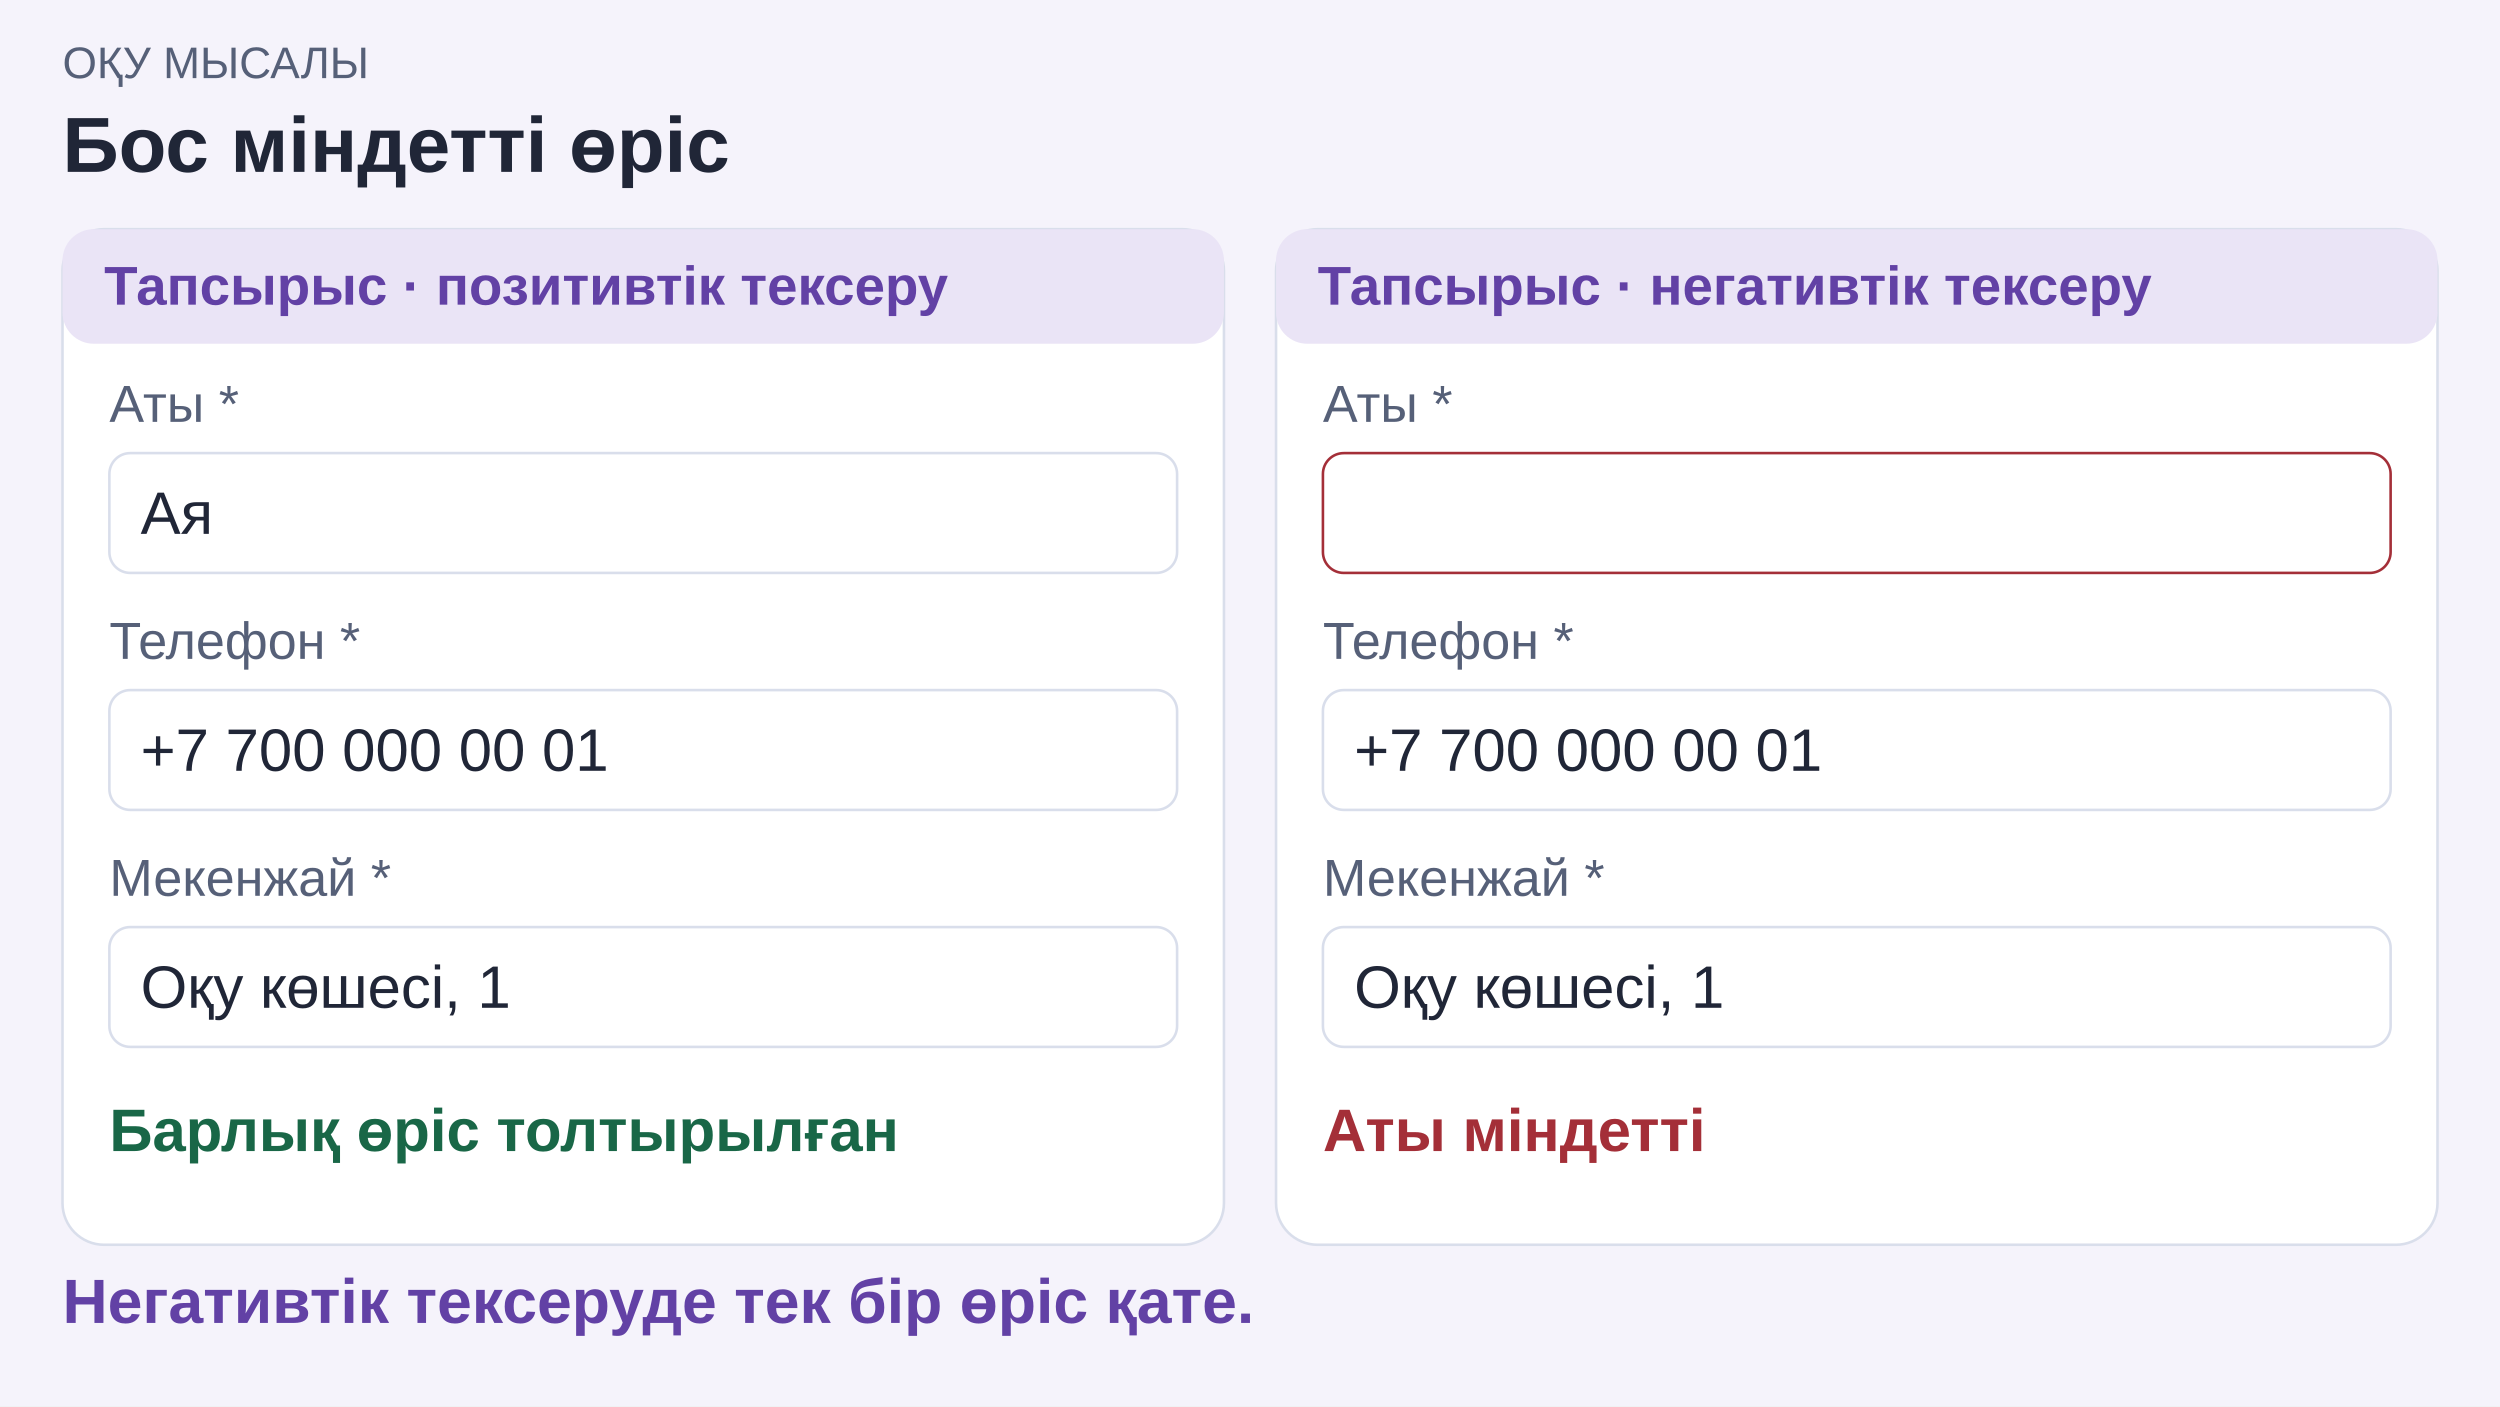
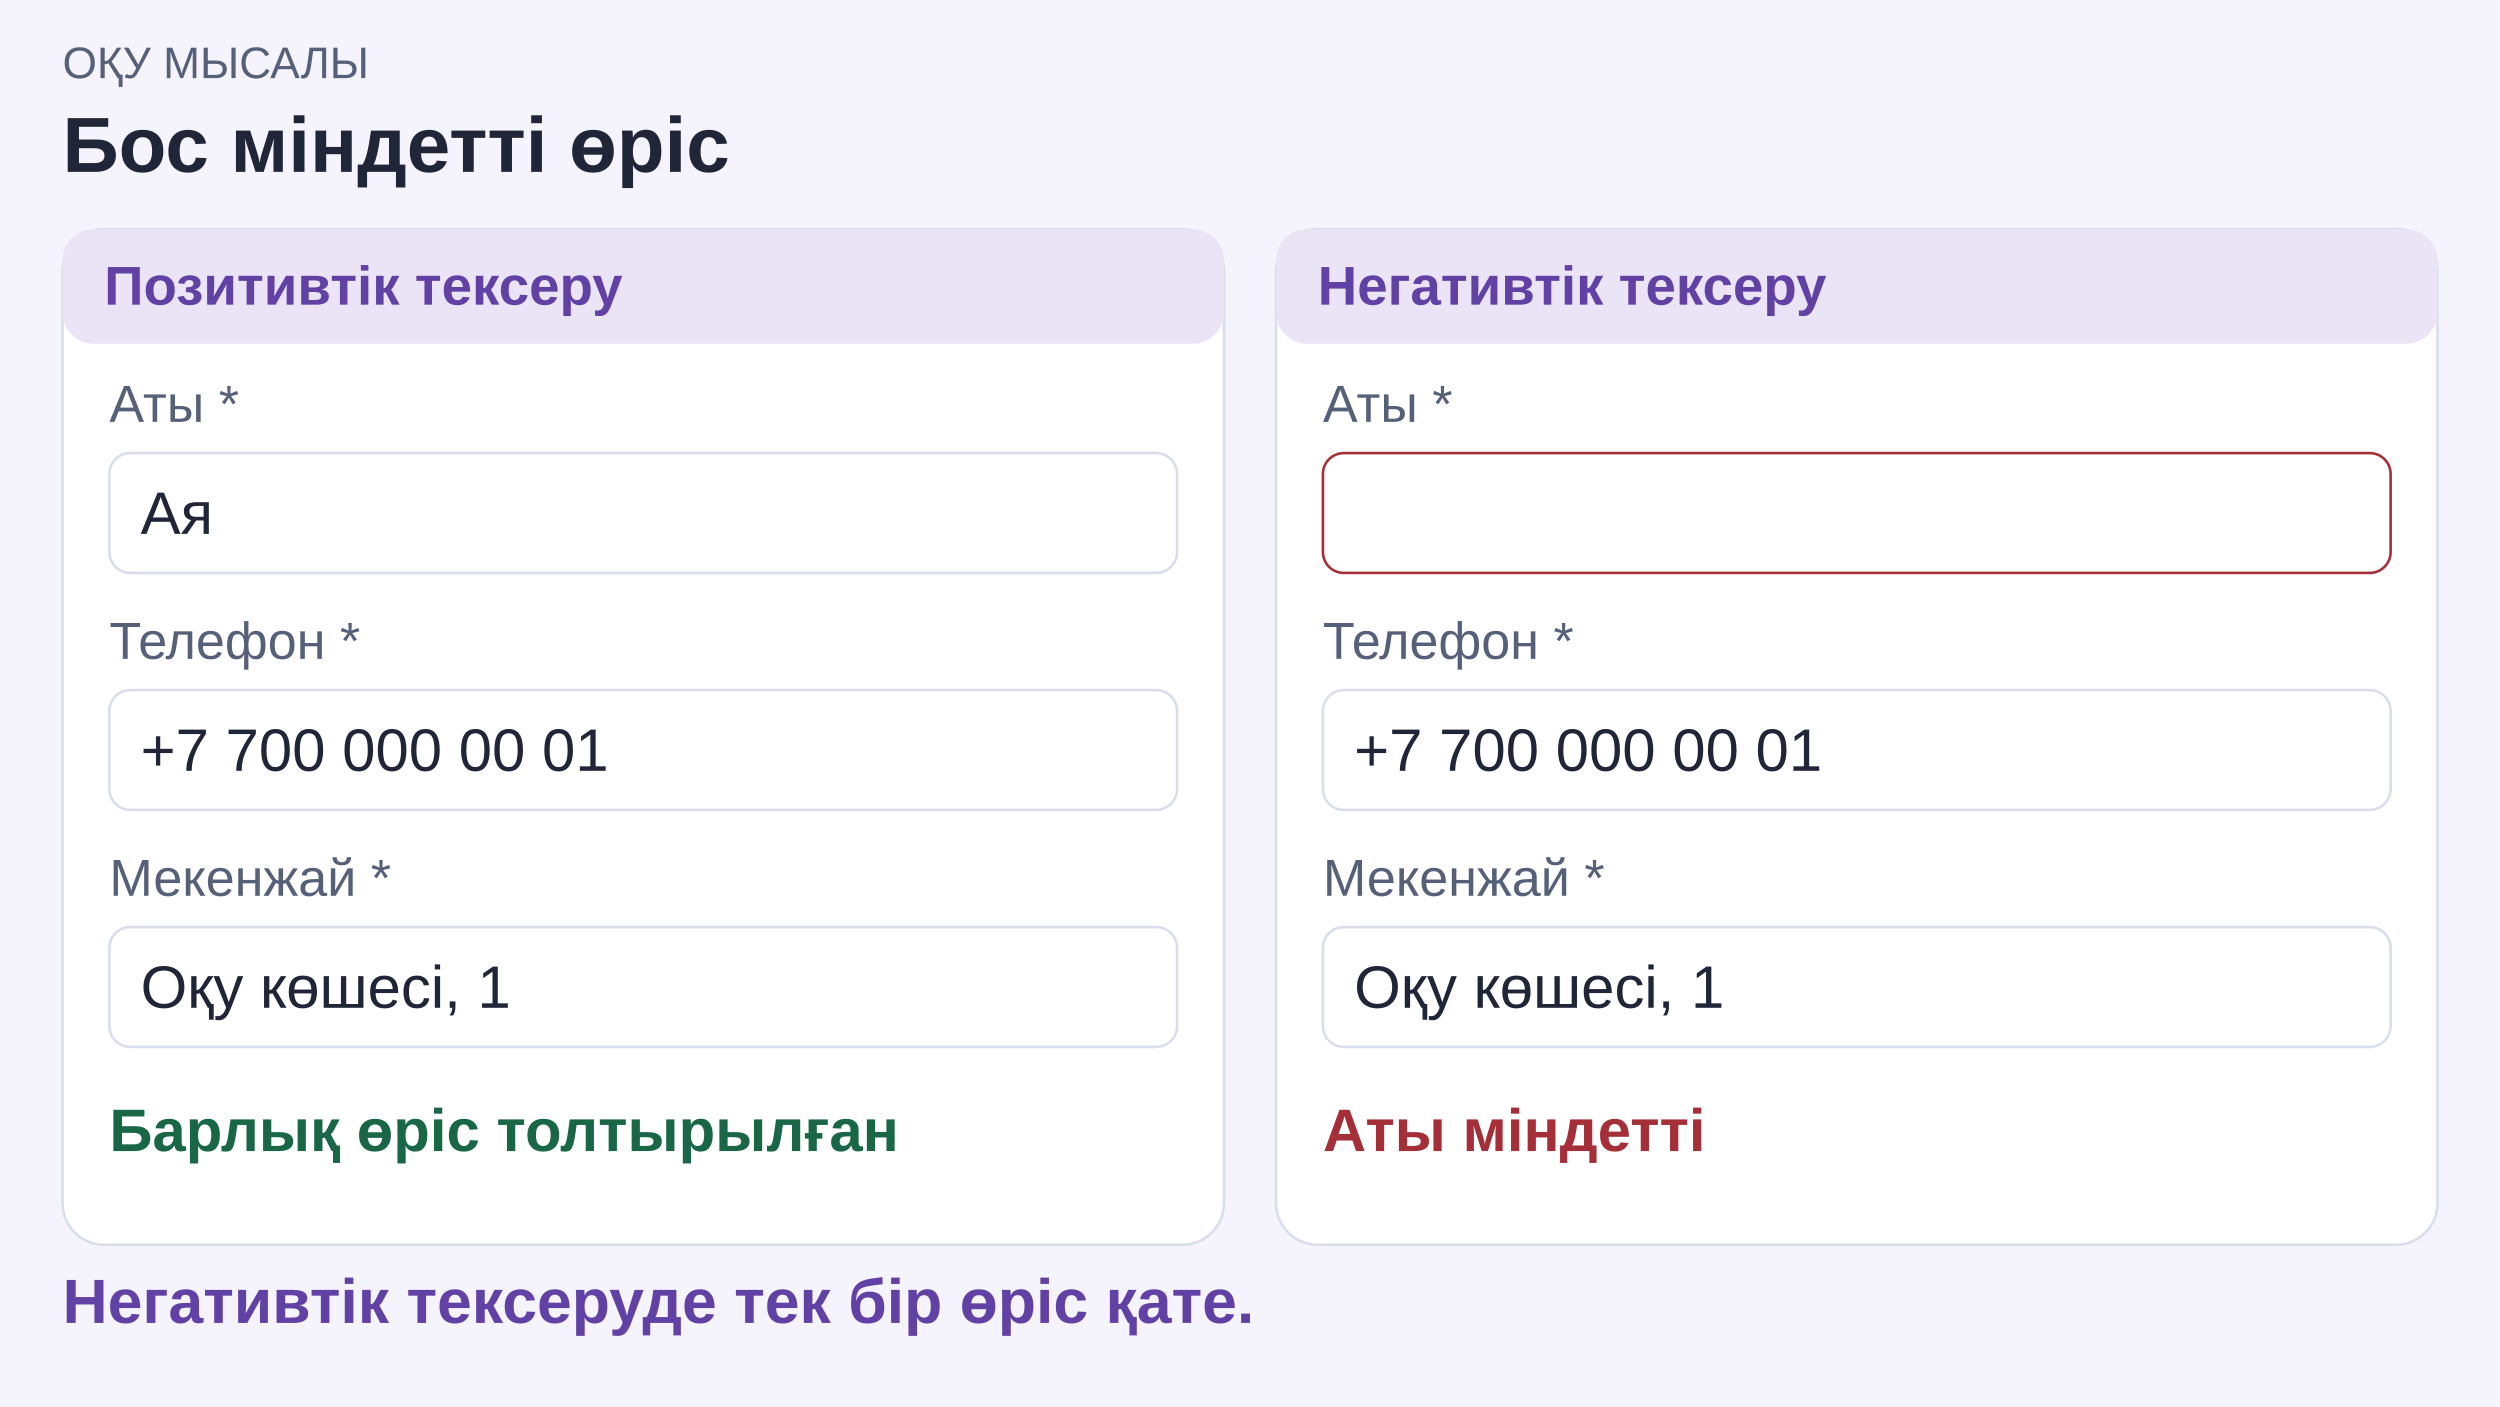
<svg xmlns="http://www.w3.org/2000/svg" viewBox="0 0 960 540" role="img" font-family="Arial, sans-serif">
  <rect x="0" y="0" width="960" height="540" rx="0" fill="#f5f3fb" stroke="none" />
  <text x="24" y="30" font-size="17" font-weight="400" fill="#566078">ОҚУ МЫСАЛЫ</text>
  <text x="24" y="66" font-size="30" font-weight="700" fill="#202637">Бос міндетті өріс</text>
  <rect x="24.0" y="88" width="446.0" height="390" rx="16" fill="#fff" stroke="#d9deeb" />
  <rect x="24.0" y="88" width="446.0" height="44" rx="12" fill="#eae4f6" stroke="none" />
-   <text x="40.0" y="117" font-size="21" font-weight="700" fill="#6241a5">Тапсырыс · позитивтік тексеру</text>
+   <text x="40.0" y="117" font-size="21" font-weight="700" fill="#6241a5">Позитивтік тексеру</text>
  <text x="42.0" y="162" font-size="20" font-weight="400" fill="#566078">Аты *</text>
  <rect x="42.0" y="174" width="410.0" height="46" rx="8" fill="#fff" stroke="#d9deeb" />
  <text x="54.0" y="205" font-size="23" font-weight="400" fill="#202637">Ая</text>
  <text x="42.0" y="253" font-size="20" font-weight="400" fill="#566078">Телефон *</text>
  <rect x="42.0" y="265" width="410.0" height="46" rx="8" fill="#fff" stroke="#d9deeb" />
  <text x="54.0" y="296" font-size="23" font-weight="400" fill="#202637">+7 700 000 00 01</text>
  <text x="42.0" y="344" font-size="20" font-weight="400" fill="#566078">Мекенжай *</text>
  <rect x="42.0" y="356" width="410.0" height="46" rx="8" fill="#fff" stroke="#d9deeb" />
  <text x="54.0" y="387" font-size="23" font-weight="400" fill="#202637">Оқу көшесі, 1</text>
  <text x="42.0" y="442" font-size="23" font-weight="700" fill="#196747">Барлық өріс толтырылған</text>
  <rect x="490.0" y="88" width="446.0" height="390" rx="16" fill="#fff" stroke="#d9deeb" />
  <rect x="490.0" y="88" width="446.0" height="44" rx="12" fill="#eae4f6" stroke="none" />
-   <text x="506.0" y="117" font-size="21" font-weight="700" fill="#6241a5">Тапсырыс · негативтік тексеру</text>
+   <text x="506.0" y="117" font-size="21" font-weight="700" fill="#6241a5">Негативтік тексеру</text>
  <text x="508.0" y="162" font-size="20" font-weight="400" fill="#566078">Аты *</text>
  <rect x="508.0" y="174" width="410.0" height="46" rx="8" fill="#fff" stroke="#a42f38" />
  <text x="508.0" y="253" font-size="20" font-weight="400" fill="#566078">Телефон *</text>
  <rect x="508.0" y="265" width="410.0" height="46" rx="8" fill="#fff" stroke="#d9deeb" />
  <text x="520.0" y="296" font-size="23" font-weight="400" fill="#202637">+7 700 000 00 01</text>
  <text x="508.0" y="344" font-size="20" font-weight="400" fill="#566078">Мекенжай *</text>
  <rect x="508.0" y="356" width="410.0" height="46" rx="8" fill="#fff" stroke="#d9deeb" />
  <text x="520.0" y="387" font-size="23" font-weight="400" fill="#202637">Оқу көшесі, 1</text>
  <text x="508.0" y="442" font-size="23" font-weight="700" fill="#a42f38">Аты міндетті</text>
  <text x="24" y="508" font-size="24" font-weight="700" fill="#6241a5">Негативтік тексеруде тек бір өріс қате.</text>
</svg>
